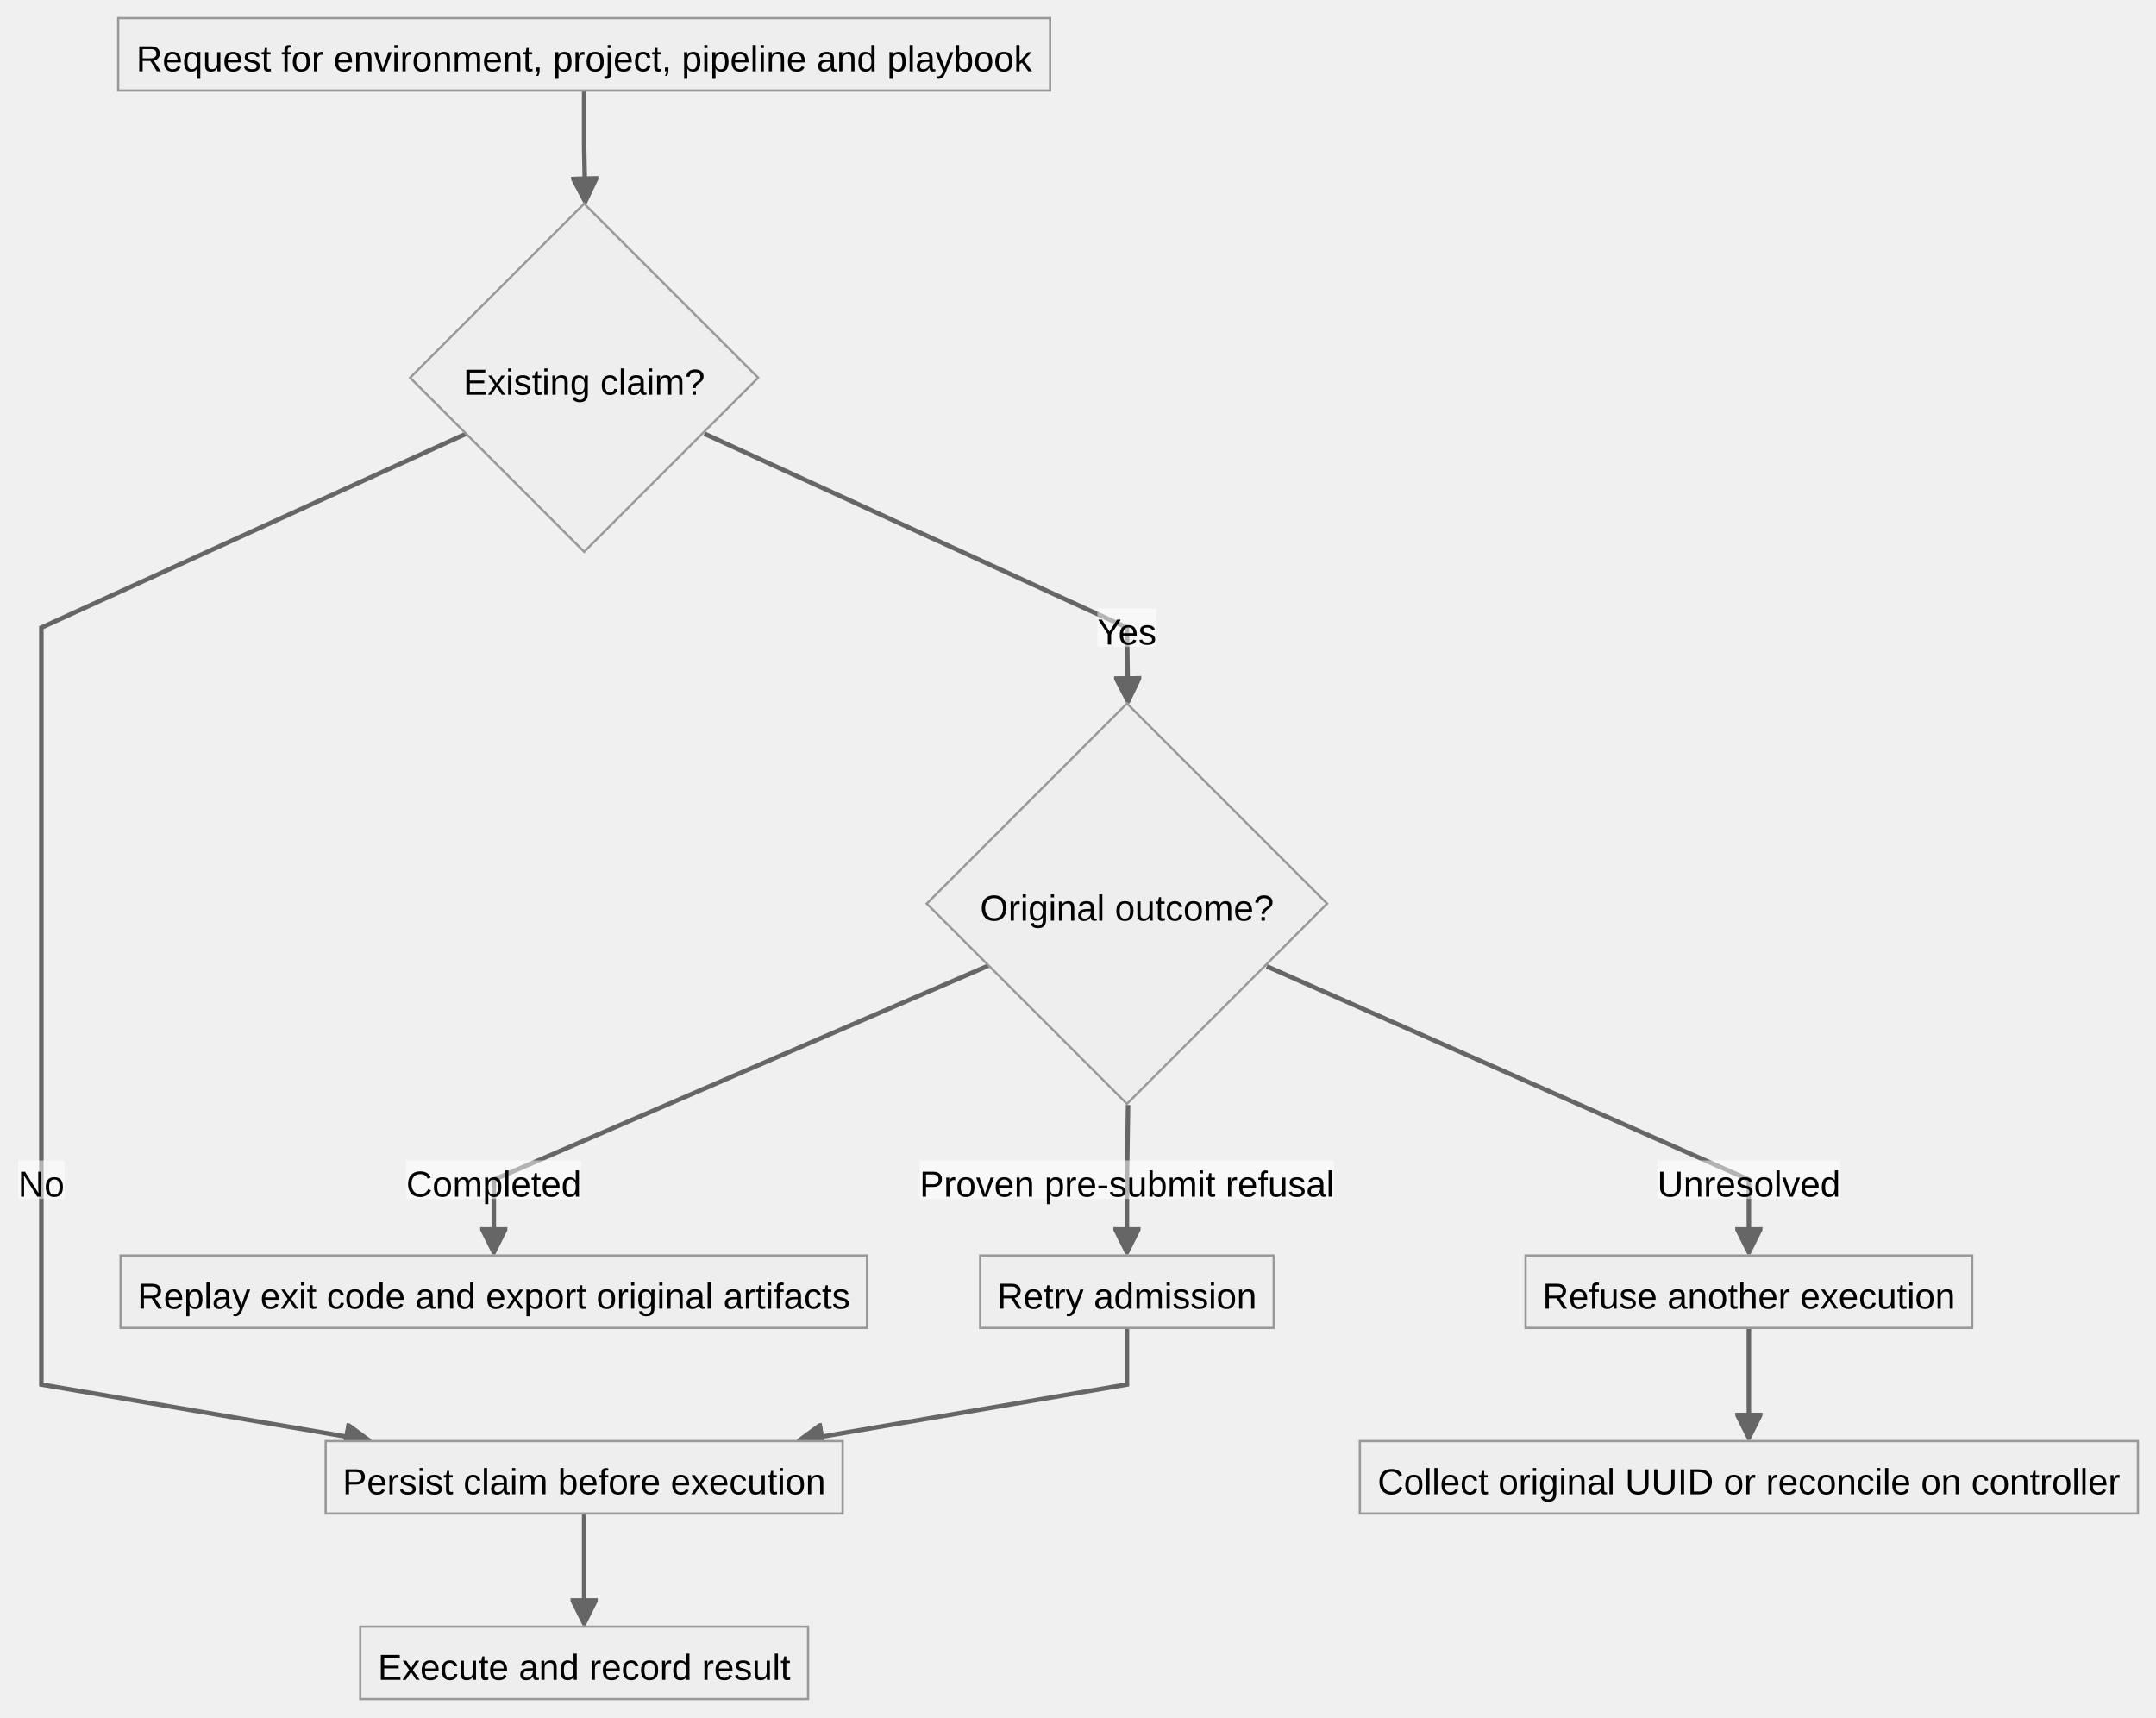
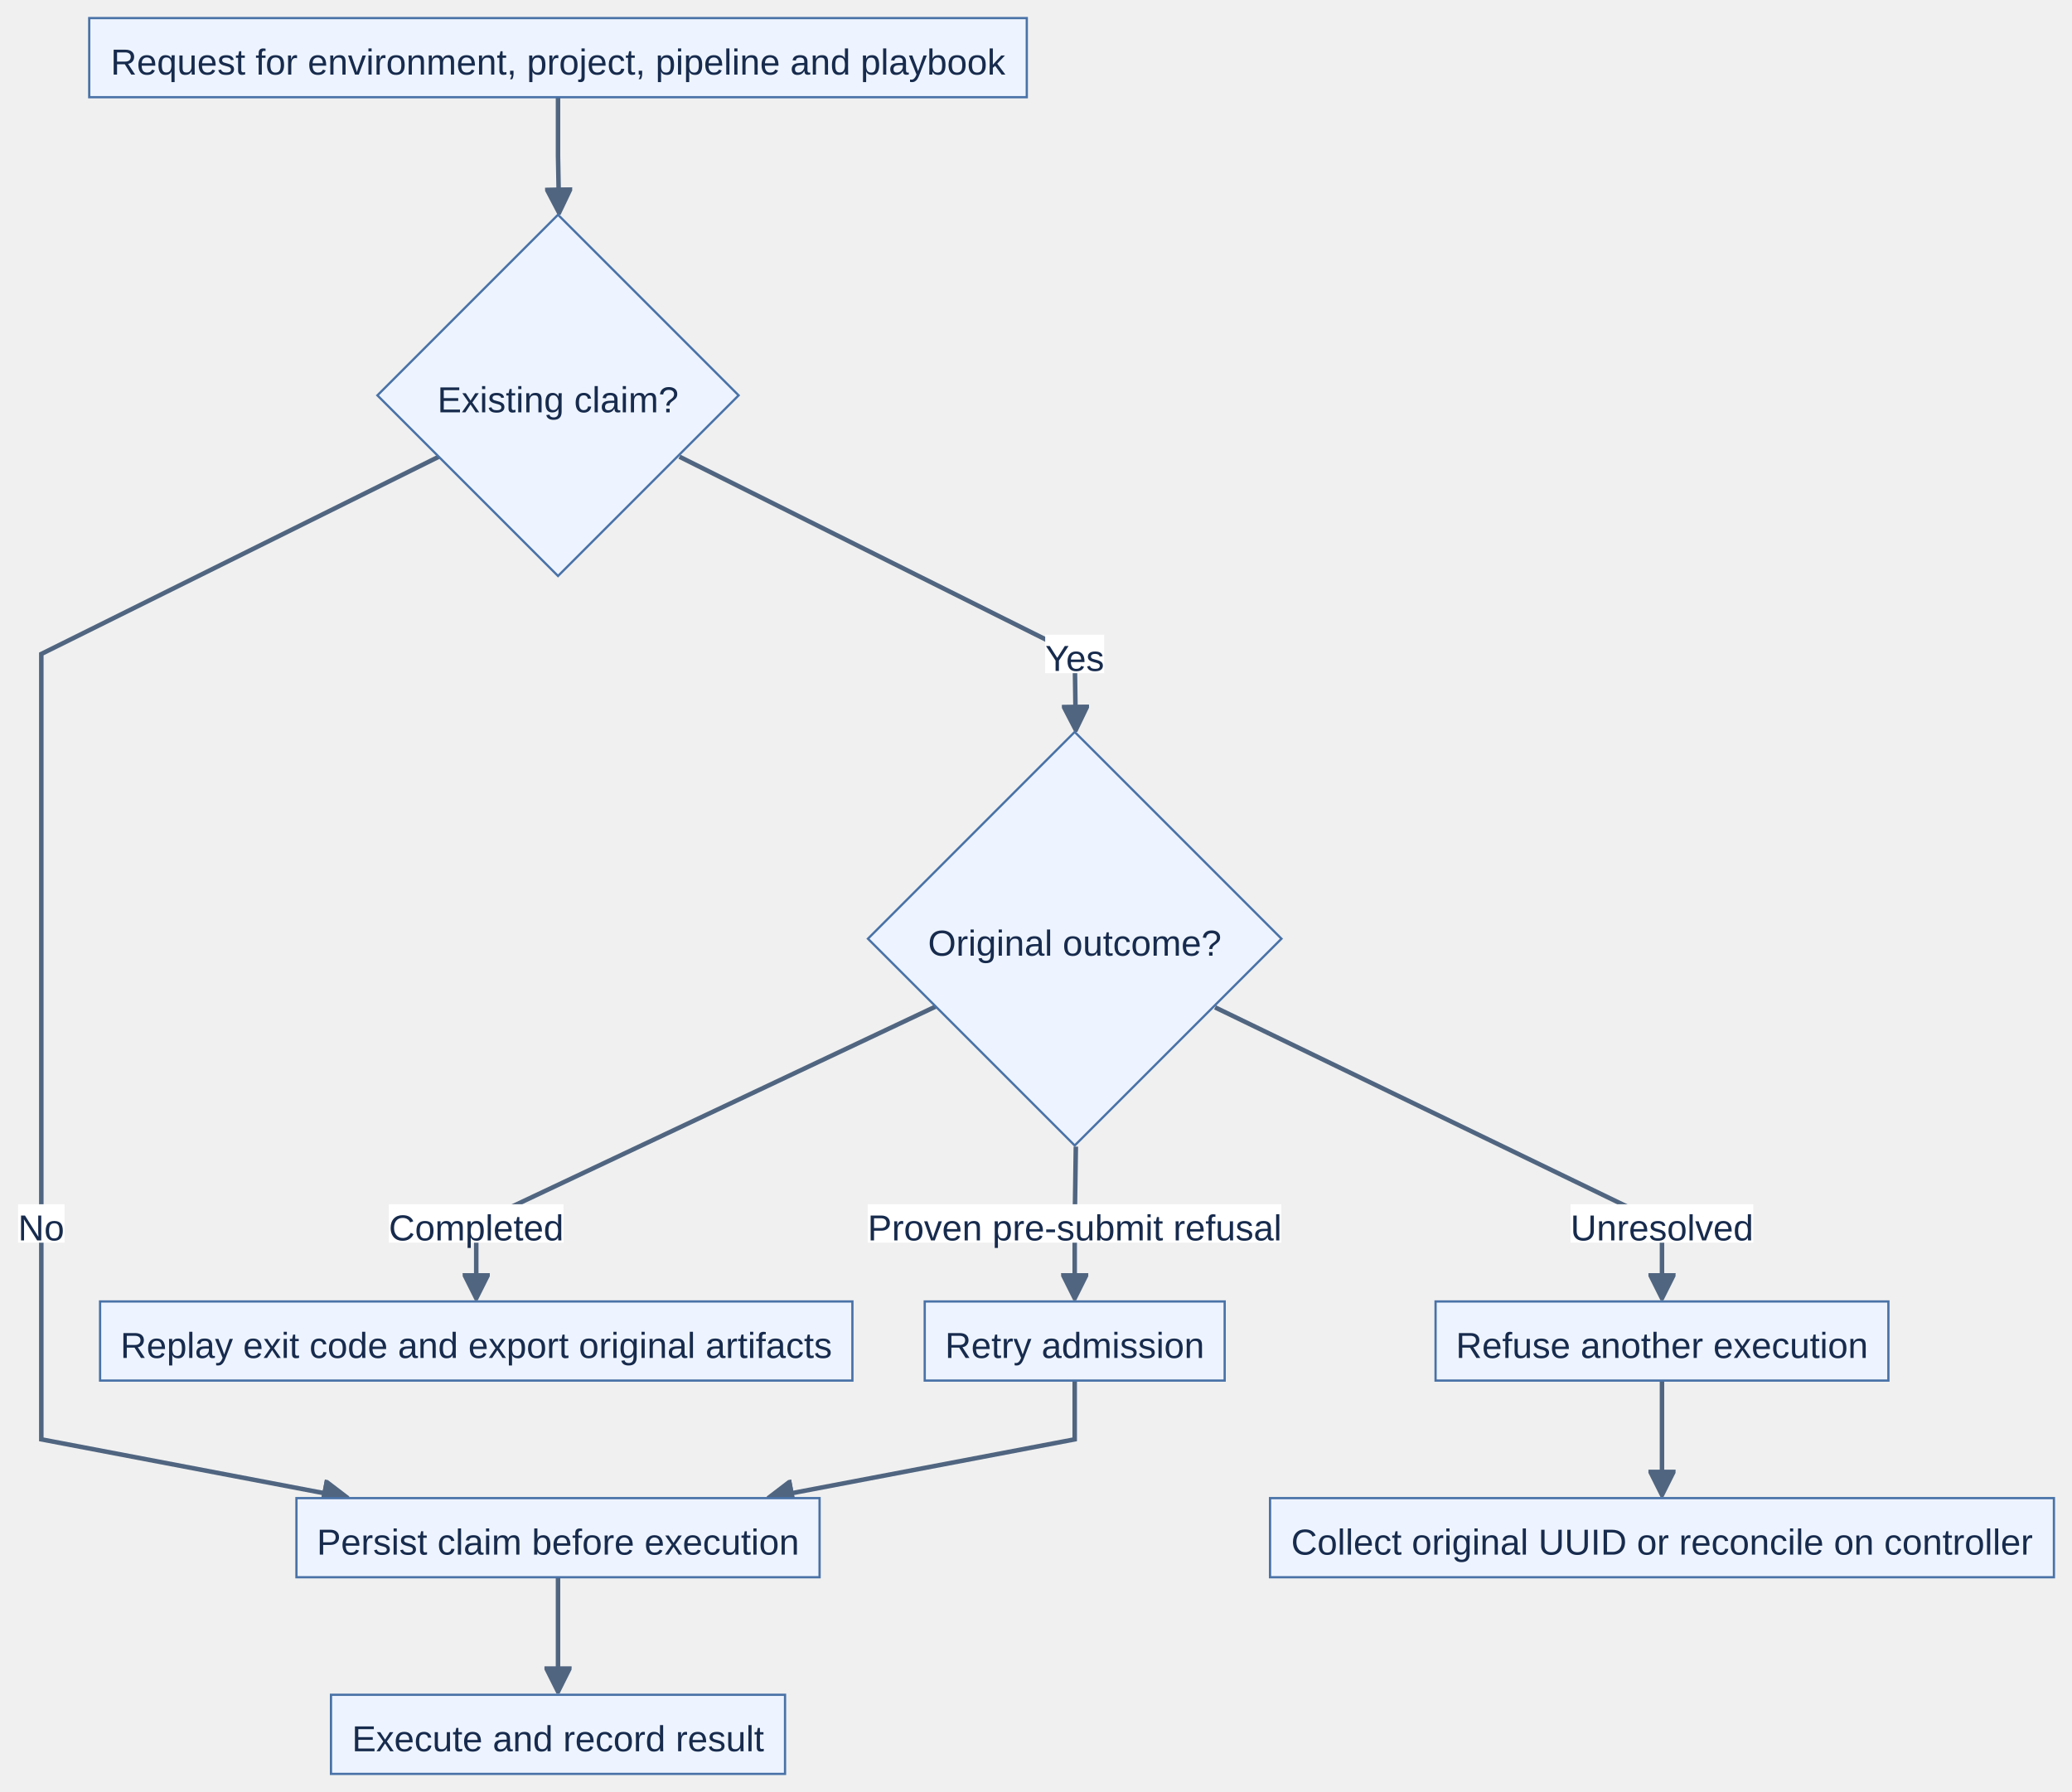
- <svg xmlns="http://www.w3.org/2000/svg" aria-roledescription="flowchart-v2" role="graphics-document document" viewBox="-8 -8 952.697 758.75" height="758.75" width="952.697" id="gitlab-diagram-2">
-   <style>#gitlab-diagram-2{font-family:Arial,sans-serif;font-size:16px;fill:#000000;}#gitlab-diagram-2 .error-icon{fill:#552222;}#gitlab-diagram-2 .error-text{fill:#552222;stroke:#552222;}#gitlab-diagram-2 .edge-thickness-normal{stroke-width:2px;}#gitlab-diagram-2 .edge-thickness-thick{stroke-width:3.5px;}#gitlab-diagram-2 .edge-pattern-solid{stroke-dasharray:0;}#gitlab-diagram-2 .edge-pattern-dashed{stroke-dasharray:3;}#gitlab-diagram-2 .edge-pattern-dotted{stroke-dasharray:2;}#gitlab-diagram-2 .marker{fill:#666;stroke:#666;}#gitlab-diagram-2 .marker.cross{stroke:#666;}#gitlab-diagram-2 svg{font-family:Arial,sans-serif;font-size:16px;}#gitlab-diagram-2 .label{font-family:Arial,sans-serif;color:#000000;}#gitlab-diagram-2 .cluster-label text{fill:#333;}#gitlab-diagram-2 .cluster-label span,#gitlab-diagram-2 p{color:#333;}#gitlab-diagram-2 .label text,#gitlab-diagram-2 span,#gitlab-diagram-2 p{fill:#000000;color:#000000;}#gitlab-diagram-2 .node rect,#gitlab-diagram-2 .node circle,#gitlab-diagram-2 .node ellipse,#gitlab-diagram-2 .node polygon,#gitlab-diagram-2 .node path{fill:#eee;stroke:#999;stroke-width:1px;}#gitlab-diagram-2 .flowchart-label text{text-anchor:middle;}#gitlab-diagram-2 .node .katex path{fill:#000;stroke:#000;stroke-width:1px;}#gitlab-diagram-2 .node .label{text-align:center;}#gitlab-diagram-2 .node.clickable{cursor:pointer;}#gitlab-diagram-2 .arrowheadPath{fill:#333333;}#gitlab-diagram-2 .edgePath .path{stroke:#666;stroke-width:2.0px;}#gitlab-diagram-2 .flowchart-link{stroke:#666;fill:none;}#gitlab-diagram-2 .edgeLabel{background-color:white;text-align:center;}#gitlab-diagram-2 .edgeLabel rect{opacity:0.5;background-color:white;fill:white;}#gitlab-diagram-2 .labelBkg{background-color:rgba(255, 255, 255, 0.5);}#gitlab-diagram-2 .cluster rect{fill:hsl(0, 0%, 98.922%);stroke:#707070;stroke-width:1px;}#gitlab-diagram-2 .cluster text{fill:#333;}#gitlab-diagram-2 .cluster span,#gitlab-diagram-2 p{color:#333;}#gitlab-diagram-2 div.mermaidTooltip{position:absolute;text-align:center;max-width:200px;padding:2px;font-family:Arial,sans-serif;font-size:12px;background:hsl(-160, 0%, 93.333%);border:1px solid #707070;border-radius:2px;pointer-events:none;z-index:100;}#gitlab-diagram-2 .flowchartTitleText{text-anchor:middle;font-size:18px;fill:#000000;}#gitlab-diagram-2 :root{--mermaid-font-family:Arial,sans-serif;}</style>
+ <svg xmlns="http://www.w3.org/2000/svg" id="my-svg" width="916.697" height="792.75" viewBox="-8 -8 916.697 792.75" role="graphics-document document" aria-roledescription="flowchart-v2" aria-describedby="chart-desc-my-svg" aria-labelledby="chart-title-my-svg" style="background-color: white;">
+   <style>#my-svg{font-family:Arial,sans-serif;font-size:16px;fill:#172b4d;}#my-svg .error-icon{fill:#f8fafc;}#my-svg .error-text{fill:#070503;stroke:#070503;}#my-svg .edge-thickness-normal{stroke-width:2px;}#my-svg .edge-thickness-thick{stroke-width:3.5px;}#my-svg .edge-pattern-solid{stroke-dasharray:0;}#my-svg .edge-pattern-dashed{stroke-dasharray:3;}#my-svg .edge-pattern-dotted{stroke-dasharray:2;}#my-svg .marker{fill:#506580;stroke:#506580;}#my-svg .marker.cross{stroke:#506580;}#my-svg svg{font-family:Arial,sans-serif;font-size:16px;}#my-svg .label{font-family:Arial,sans-serif;color:#172b4d;}#my-svg .cluster-label text{fill:#070503;}#my-svg .cluster-label span,#my-svg p{color:#070503;}#my-svg .label text,#my-svg span,#my-svg p{fill:#172b4d;color:#172b4d;}#my-svg .node rect,#my-svg .node circle,#my-svg .node ellipse,#my-svg .node polygon,#my-svg .node path{fill:#eef4ff;stroke:#4972a7;stroke-width:1px;}#my-svg .flowchart-label text{text-anchor:middle;}#my-svg .node .katex path{fill:#000;stroke:#000;stroke-width:1px;}#my-svg .node .label{text-align:center;}#my-svg .node.clickable{cursor:pointer;}#my-svg .arrowheadPath{fill:#0b0b0b;}#my-svg .edgePath .path{stroke:#506580;stroke-width:2.0px;}#my-svg .flowchart-link{stroke:#506580;fill:none;}#my-svg .edgeLabel{background-color:#ffffff;text-align:center;}#my-svg .edgeLabel rect{opacity:0.5;background-color:#ffffff;fill:#ffffff;}#my-svg .labelBkg{background-color:rgba(255, 255, 255, 0.5);}#my-svg .cluster rect{fill:#f8fafc;stroke:#cbd5e1;stroke-width:1px;}#my-svg .cluster text{fill:#070503;}#my-svg .cluster span,#my-svg p{color:#070503;}#my-svg div.mermaidTooltip{position:absolute;text-align:center;max-width:200px;padding:2px;font-family:Arial,sans-serif;font-size:12px;background:#f8fafc;border:1px solid hsl(210, 0%, 88.039%);border-radius:2px;pointer-events:none;z-index:100;}#my-svg .flowchartTitleText{text-anchor:middle;font-size:18px;fill:#172b4d;}#my-svg .edgeLabel rect{opacity:1!important;}#my-svg :root{--mermaid-font-family:Arial,sans-serif;}</style>
  <g>
-     <marker orient="auto" markerHeight="12" markerWidth="12" markerUnits="userSpaceOnUse" refY="5" refX="6" viewBox="0 0 10 10" class="marker flowchart" id="gitlab-diagram-2_flowchart-pointEnd">
-       <path style="background-color:white;stroke-width: 1; stroke-dasharray: 1, 0;" class="arrowMarkerPath" d="M 0 0 L 10 5 L 0 10 z" />
+     <marker id="my-svg_flowchart-pointEnd" class="marker flowchart" viewBox="0 0 10 10" refX="6" refY="5" markerUnits="userSpaceOnUse" markerWidth="12" markerHeight="12" orient="auto">
+       <path d="M 0 0 L 10 5 L 0 10 z" class="arrowMarkerPath" style="stroke-width: 1; stroke-dasharray: 1, 0;" />
    </marker>
-     <marker orient="auto" markerHeight="12" markerWidth="12" markerUnits="userSpaceOnUse" refY="5" refX="4.5" viewBox="0 0 10 10" class="marker flowchart" id="gitlab-diagram-2_flowchart-pointStart">
-       <path style="stroke-width: 1; stroke-dasharray: 1, 0;" class="arrowMarkerPath" d="M 0 5 L 10 10 L 10 0 z" />
+     <marker id="my-svg_flowchart-pointStart" class="marker flowchart" viewBox="0 0 10 10" refX="4.5" refY="5" markerUnits="userSpaceOnUse" markerWidth="12" markerHeight="12" orient="auto">
+       <path d="M 0 5 L 10 10 L 10 0 z" class="arrowMarkerPath" style="stroke-width: 1; stroke-dasharray: 1, 0;" />
    </marker>
-     <marker orient="auto" markerHeight="11" markerWidth="11" markerUnits="userSpaceOnUse" refY="5" refX="11" viewBox="0 0 10 10" class="marker flowchart" id="gitlab-diagram-2_flowchart-circleEnd">
-       <circle style="stroke-width: 1; stroke-dasharray: 1, 0;" class="arrowMarkerPath" r="5" cy="5" cx="5" />
+     <marker id="my-svg_flowchart-circleEnd" class="marker flowchart" viewBox="0 0 10 10" refX="11" refY="5" markerUnits="userSpaceOnUse" markerWidth="11" markerHeight="11" orient="auto">
+       <circle cx="5" cy="5" r="5" class="arrowMarkerPath" style="stroke-width: 1; stroke-dasharray: 1, 0;" />
    </marker>
-     <marker orient="auto" markerHeight="11" markerWidth="11" markerUnits="userSpaceOnUse" refY="5" refX="-1" viewBox="0 0 10 10" class="marker flowchart" id="gitlab-diagram-2_flowchart-circleStart">
-       <circle style="stroke-width: 1; stroke-dasharray: 1, 0;" class="arrowMarkerPath" r="5" cy="5" cx="5" />
+     <marker id="my-svg_flowchart-circleStart" class="marker flowchart" viewBox="0 0 10 10" refX="-1" refY="5" markerUnits="userSpaceOnUse" markerWidth="11" markerHeight="11" orient="auto">
+       <circle cx="5" cy="5" r="5" class="arrowMarkerPath" style="stroke-width: 1; stroke-dasharray: 1, 0;" />
    </marker>
-     <marker orient="auto" markerHeight="11" markerWidth="11" markerUnits="userSpaceOnUse" refY="5.2" refX="12" viewBox="0 0 11 11" class="marker cross flowchart" id="gitlab-diagram-2_flowchart-crossEnd">
-       <path style="stroke-width: 2; stroke-dasharray: 1, 0;" class="arrowMarkerPath" d="M 1,1 l 9,9 M 10,1 l -9,9" />
+     <marker id="my-svg_flowchart-crossEnd" class="marker cross flowchart" viewBox="0 0 11 11" refX="12" refY="5.2" markerUnits="userSpaceOnUse" markerWidth="11" markerHeight="11" orient="auto">
+       <path d="M 1,1 l 9,9 M 10,1 l -9,9" class="arrowMarkerPath" style="stroke-width: 2; stroke-dasharray: 1, 0;" />
    </marker>
-     <marker orient="auto" markerHeight="11" markerWidth="11" markerUnits="userSpaceOnUse" refY="5.2" refX="-1" viewBox="0 0 11 11" class="marker cross flowchart" id="gitlab-diagram-2_flowchart-crossStart">
-       <path style="stroke-width: 2; stroke-dasharray: 1, 0;" class="arrowMarkerPath" d="M 1,1 l 9,9 M 10,1 l -9,9" />
+     <marker id="my-svg_flowchart-crossStart" class="marker cross flowchart" viewBox="0 0 11 11" refX="-1" refY="5.2" markerUnits="userSpaceOnUse" markerWidth="11" markerHeight="11" orient="auto">
+       <path d="M 1,1 l 9,9 M 10,1 l -9,9" class="arrowMarkerPath" style="stroke-width: 2; stroke-dasharray: 1, 0;" />
    </marker>
    <g class="root">
      <g class="clusters" />
      <g class="edgePaths">
-         <path marker-end="url(#gitlab-diagram-2_flowchart-pointEnd)" style="fill:none;" class="edge-thickness-normal edge-pattern-solid flowchart-link LS-R LE-K" id="L-R-K-0" d="M250.125,32L250.125,57L250.521,77.201" />
-         <path marker-end="url(#gitlab-diagram-2_flowchart-pointEnd)" style="fill:none;" class="edge-thickness-normal edge-pattern-solid flowchart-link LS-K LE-C" id="L-K-C-0" d="M197.963,183.643L10.277,269.305L10.277,391.277L10.277,513.25L10.277,562.75L10.277,603.75L151.302,627.857" />
-         <path marker-end="url(#gitlab-diagram-2_flowchart-pointEnd)" style="fill:none;" class="edge-thickness-normal edge-pattern-solid flowchart-link LS-C LE-D" id="L-C-D-0" d="M250.125,660.75L250.125,685.75L250.125,705.45" />
-         <path marker-end="url(#gitlab-diagram-2_flowchart-pointEnd)" style="fill:none;" class="edge-thickness-normal edge-pattern-solid flowchart-link LS-K LE-S" id="L-K-S-0" d="M303.287,183.643L489.973,269.305L490.395,298.005" />
-         <path marker-end="url(#gitlab-diagram-2_flowchart-pointEnd)" style="fill:none;" class="edge-thickness-normal edge-pattern-solid flowchart-link LS-S LE-P" id="L-S-P-0" d="M428.861,418.638L210.199,513.25L210.199,541.45" />
-         <path marker-end="url(#gitlab-diagram-2_flowchart-pointEnd)" style="fill:none;" class="edge-thickness-normal edge-pattern-solid flowchart-link LS-S LE-A" id="L-S-A-0" d="M490.473,480.25L489.973,513.25L489.973,541.45" />
-         <path marker-end="url(#gitlab-diagram-2_flowchart-pointEnd)" style="fill:none;" class="edge-thickness-normal edge-pattern-solid flowchart-link LS-A LE-C" id="L-A-C-0" d="M489.973,578.75L489.973,603.75L348.948,627.857" />
-         <path marker-end="url(#gitlab-diagram-2_flowchart-pointEnd)" style="fill:none;" class="edge-thickness-normal edge-pattern-solid flowchart-link LS-S LE-H" id="L-S-H-0" d="M551.749,418.973L764.795,513.25L764.795,541.45" />
-         <path marker-end="url(#gitlab-diagram-2_flowchart-pointEnd)" style="fill:none;" class="edge-thickness-normal edge-pattern-solid flowchart-link LS-H LE-F" id="L-H-F-0" d="M764.795,578.75L764.795,603.75L764.795,623.45" />
+         <path d="M238.875,35L238.875,61L239.275,82.201" id="L-R-K-0" class="edge-thickness-normal edge-pattern-solid flowchart-link LS-R LE-K" style="fill:none;" marker-end="url(#my-svg_flowchart-pointEnd)" />
+         <path d="M186.123,194.053L10.277,281.305L10.277,407.277L10.277,533.25L10.277,585.25L10.277,628.75L141.704,653.759" id="L-K-C-0" class="edge-thickness-normal edge-pattern-solid flowchart-link LS-K LE-C" style="fill:none;" marker-end="url(#my-svg_flowchart-pointEnd)" />
+         <path d="M238.875,689.75L238.875,715.75L238.875,736.45" id="L-C-D-0" class="edge-thickness-normal edge-pattern-solid flowchart-link LS-C LE-D" style="fill:none;" marker-end="url(#my-svg_flowchart-pointEnd)" />
+         <path d="M292.627,194.053L467.473,281.305L467.897,311.005" id="L-K-S-0" class="edge-thickness-normal edge-pattern-solid flowchart-link LS-K LE-S" style="fill:none;" marker-end="url(#my-svg_flowchart-pointEnd)" />
+         <path d="M405.99,437.267L202.699,533.25L202.699,562.45" id="L-S-P-0" class="edge-thickness-normal edge-pattern-solid flowchart-link LS-S LE-P" style="fill:none;" marker-end="url(#my-svg_flowchart-pointEnd)" />
+         <path d="M467.973,499.25L467.473,533.25L467.473,562.45" id="L-S-A-0" class="edge-thickness-normal edge-pattern-solid flowchart-link LS-S LE-A" style="fill:none;" marker-end="url(#my-svg_flowchart-pointEnd)" />
+         <path d="M467.473,602.75L467.473,628.75L336.046,653.759" id="L-A-C-0" class="edge-thickness-normal edge-pattern-solid flowchart-link LS-A LE-C" style="fill:none;" marker-end="url(#my-svg_flowchart-pointEnd)" />
+         <path d="M529.577,437.646L727.295,533.25L727.295,562.45" id="L-S-H-0" class="edge-thickness-normal edge-pattern-solid flowchart-link LS-S LE-H" style="fill:none;" marker-end="url(#my-svg_flowchart-pointEnd)" />
+         <path d="M727.295,602.75L727.295,628.75L727.295,649.45" id="L-H-F-0" class="edge-thickness-normal edge-pattern-solid flowchart-link LS-H LE-F" style="fill:none;" marker-end="url(#my-svg_flowchart-pointEnd)" />
      </g>
      <g class="edgeLabels">
        <g class="edgeLabel">
-           <g transform="translate(0, 0)" class="label">
-             <rect height="0" width="0" ry="0" rx="0" />
+           <g class="label" transform="translate(0, 0)">
+             <rect rx="0" ry="0" width="0" height="0" />
            <text style="">
-               <tspan class="row" x="0" dy="1em" xml:space="preserve" />
+               <tspan xml:space="preserve" dy="1em" x="0" class="row" />
            </text>
          </g>
        </g>
-         <g transform="translate(10.27734, 513.25)" class="edgeLabel">
-           <g transform="translate(-10.27734, -8.5)" class="label">
-             <rect height="17" width="20.544" ry="0" rx="0" />
+         <g class="edgeLabel" transform="translate(10.27734, 533.25)">
+           <g class="label" transform="translate(-10.27734, -8.5)">
+             <rect rx="0" ry="0" width="20.544" height="17" />
            <text style="">
-               <tspan class="row" x="0" dy="1em" xml:space="preserve">No</tspan>
+               <tspan xml:space="preserve" dy="1em" x="0" class="row">No</tspan>
            </text>
          </g>
        </g>
        <g class="edgeLabel">
-           <g transform="translate(0, 0)" class="label">
-             <rect height="0" width="0" ry="0" rx="0" />
+           <g class="label" transform="translate(0, 0)">
+             <rect rx="0" ry="0" width="0" height="0" />
            <text style="">
-               <tspan class="row" x="0" dy="1em" xml:space="preserve" />
+               <tspan xml:space="preserve" dy="1em" x="0" class="row" />
            </text>
          </g>
        </g>
-         <g transform="translate(489.9727, 269.3047)" class="edgeLabel">
-           <g transform="translate(-13.05469, -8.5)" class="label">
-             <rect height="17" width="26.084" ry="0" rx="0" />
+         <g class="edgeLabel" transform="translate(467.4727, 281.3047)">
+           <g class="label" transform="translate(-13.05469, -8.5)">
+             <rect rx="0" ry="0" width="26.084" height="17" />
            <text style="">
-               <tspan class="row" x="0" dy="1em" xml:space="preserve">Yes</tspan>
+               <tspan xml:space="preserve" dy="1em" x="0" class="row">Yes</tspan>
            </text>
          </g>
        </g>
-         <g transform="translate(210.1992, 513.25)" class="edgeLabel">
-           <g transform="translate(-38.6875, -8.5)" class="label">
-             <rect height="17" width="77.313" ry="0" rx="0" />
+         <g class="edgeLabel" transform="translate(202.6992, 533.25)">
+           <g class="label" transform="translate(-38.6875, -8.5)">
+             <rect rx="0" ry="0" width="77.313" height="17" />
            <text style="">
-               <tspan class="row" x="0" dy="1em" xml:space="preserve">Completed</tspan>
+               <tspan xml:space="preserve" dy="1em" x="0" class="row">Completed</tspan>
            </text>
          </g>
        </g>
-         <g transform="translate(489.9727, 513.25)" class="edgeLabel">
-           <g transform="translate(-91.59375, -8.5)" class="label">
-             <rect height="17" width="183.018" ry="0" rx="0" />
+         <g class="edgeLabel" transform="translate(467.4727, 533.25)">
+           <g class="label" transform="translate(-91.59375, -8.5)">
+             <rect rx="0" ry="0" width="183.018" height="17" />
            <text style="">
-               <tspan class="row" x="0" dy="1em" xml:space="preserve">Proven pre-submit refusal</tspan>
+               <tspan xml:space="preserve" dy="1em" x="0" class="row">Proven pre-submit refusal</tspan>
            </text>
          </g>
        </g>
        <g class="edgeLabel">
-           <g transform="translate(0, 0)" class="label">
-             <rect height="0" width="0" ry="0" rx="0" />
+           <g class="label" transform="translate(0, 0)">
+             <rect rx="0" ry="0" width="0" height="0" />
            <text style="">
-               <tspan class="row" x="0" dy="1em" xml:space="preserve" />
+               <tspan xml:space="preserve" dy="1em" x="0" class="row" />
            </text>
          </g>
        </g>
-         <g transform="translate(764.7949, 513.25)" class="edgeLabel">
-           <g transform="translate(-40.46875, -8.5)" class="label">
-             <rect height="17" width="80.86" ry="0" rx="0" />
+         <g class="edgeLabel" transform="translate(727.2949, 533.25)">
+           <g class="label" transform="translate(-40.46875, -8.5)">
+             <rect rx="0" ry="0" width="80.86" height="17" />
            <text style="">
-               <tspan class="row" x="0" dy="1em" xml:space="preserve">Unresolved</tspan>
+               <tspan xml:space="preserve" dy="1em" x="0" class="row">Unresolved</tspan>
            </text>
          </g>
        </g>
        <g class="edgeLabel">
-           <g transform="translate(0, 0)" class="label">
-             <rect height="0" width="0" ry="0" rx="0" />
+           <g class="label" transform="translate(0, 0)">
+             <rect rx="0" ry="0" width="0" height="0" />
            <text style="">
-               <tspan class="row" x="0" dy="1em" xml:space="preserve" />
+               <tspan xml:space="preserve" dy="1em" x="0" class="row" />
            </text>
          </g>
        </g>
      </g>
      <g class="nodes">
-         <g transform="translate(250.125, 16)" data-id="R" data-node="true" id="flowchart-R-26" class="node default default flowchart-label">
-           <rect height="32" width="411.797" y="-16" x="-205.898" ry="0" rx="0" style="" class="basic label-container" />
-           <g transform="translate(0, -8.5)" style="" class="label">
+         <g class="node default default flowchart-label" id="flowchart-R-0" data-node="true" data-id="R" transform="translate(238.875, 17.5)">
+           <rect class="basic label-container" style="" rx="0" ry="0" x="-207.398" y="-17.5" width="414.797" height="35" />
+           <g class="label" style="" transform="translate(0, -8.5)">
            <rect />
            <text style="">
-               <tspan class="row" x="0" dy="1em" xml:space="preserve">Request for environment, project, pipeline and playbook</tspan>
+               <tspan xml:space="preserve" dy="1em" x="0" class="row">Request for environment, project, pipeline and playbook</tspan>
            </text>
          </g>
        </g>
-         <g transform="translate(250.125, 158.9023)" data-id="K" data-node="true" id="flowchart-K-27" class="node default default flowchart-label">
-           <polygon style="" transform="translate(-76.90234,76.90234)" class="label-container" points="76.902,0 153.805,-76.902 76.902,-153.805 0,-76.902" />
-           <g transform="translate(0, -8.5)" style="" class="label">
+         <g class="node default default flowchart-label" id="flowchart-K-1" data-node="true" data-id="K" transform="translate(238.875, 166.9023)">
+           <polygon points="79.902,0 159.805,-79.902 79.902,-159.805 0,-79.902" class="label-container" transform="translate(-79.90234,79.90234)" style="" />
+           <g class="label" style="" transform="translate(0, -8.5)">
            <rect />
            <text style="">
-               <tspan class="row" x="0" dy="1em" xml:space="preserve">Existing claim?</tspan>
+               <tspan xml:space="preserve" dy="1em" x="0" class="row">Existing claim?</tspan>
            </text>
          </g>
        </g>
-         <g transform="translate(250.125, 644.75)" data-id="C" data-node="true" id="flowchart-C-29" class="node default default flowchart-label">
-           <rect height="32" width="228.438" y="-16" x="-114.219" ry="0" rx="0" style="" class="basic label-container" />
-           <g transform="translate(0, -8.5)" style="" class="label">
+         <g class="node default default flowchart-label" id="flowchart-C-3" data-node="true" data-id="C" transform="translate(238.875, 672.25)">
+           <rect class="basic label-container" style="" rx="0" ry="0" x="-115.719" y="-17.5" width="231.438" height="35" />
+           <g class="label" style="" transform="translate(0, -8.5)">
            <rect />
            <text style="">
-               <tspan class="row" x="0" dy="1em" xml:space="preserve">Persist claim before execution</tspan>
+               <tspan xml:space="preserve" dy="1em" x="0" class="row">Persist claim before execution</tspan>
            </text>
          </g>
        </g>
-         <g transform="translate(250.125, 726.75)" data-id="D" data-node="true" id="flowchart-D-31" class="node default default flowchart-label">
-           <rect height="32" width="197.875" y="-16" x="-98.938" ry="0" rx="0" style="" class="basic label-container" />
-           <g transform="translate(0, -8.5)" style="" class="label">
+         <g class="node default default flowchart-label" id="flowchart-D-5" data-node="true" data-id="D" transform="translate(238.875, 759.25)">
+           <rect class="basic label-container" style="" rx="0" ry="0" x="-100.438" y="-17.5" width="200.875" height="35" />
+           <g class="label" style="" transform="translate(0, -8.5)">
            <rect />
            <text style="">
-               <tspan class="row" x="0" dy="1em" xml:space="preserve">Execute and record result</tspan>
+               <tspan xml:space="preserve" dy="1em" x="0" class="row">Execute and record result</tspan>
            </text>
          </g>
        </g>
-         <g transform="translate(489.9727, 391.2773)" data-id="S" data-node="true" id="flowchart-S-33" class="node default default flowchart-label">
-           <polygon style="" transform="translate(-88.47266,88.47266)" class="label-container" points="88.473,0 176.945,-88.473 88.473,-176.945 0,-88.473" />
-           <g transform="translate(0, -8.5)" style="" class="label">
+         <g class="node default default flowchart-label" id="flowchart-S-7" data-node="true" data-id="S" transform="translate(467.4727, 407.2773)">
+           <polygon points="91.473,0 182.945,-91.473 91.473,-182.945 0,-91.473" class="label-container" transform="translate(-91.47266,91.47266)" style="" />
+           <g class="label" style="" transform="translate(0, -8.5)">
            <rect />
            <text style="">
-               <tspan class="row" x="0" dy="1em" xml:space="preserve">Original outcome?</tspan>
+               <tspan xml:space="preserve" dy="1em" x="0" class="row">Original outcome?</tspan>
            </text>
          </g>
        </g>
-         <g transform="translate(210.1992, 562.75)" data-id="P" data-node="true" id="flowchart-P-35" class="node default default flowchart-label">
-           <rect height="32" width="329.844" y="-16" x="-164.922" ry="0" rx="0" style="" class="basic label-container" />
-           <g transform="translate(0, -8.5)" style="" class="label">
+         <g class="node default default flowchart-label" id="flowchart-P-9" data-node="true" data-id="P" transform="translate(202.6992, 585.25)">
+           <rect class="basic label-container" style="" rx="0" ry="0" x="-166.422" y="-17.5" width="332.844" height="35" />
+           <g class="label" style="" transform="translate(0, -8.5)">
            <rect />
            <text style="">
-               <tspan class="row" x="0" dy="1em" xml:space="preserve">Replay exit code and export original artifacts</tspan>
+               <tspan xml:space="preserve" dy="1em" x="0" class="row">Replay exit code and export original artifacts</tspan>
            </text>
          </g>
        </g>
-         <g transform="translate(489.9727, 562.75)" data-id="A" data-node="true" id="flowchart-A-37" class="node default default flowchart-label">
-           <rect height="32" width="129.703" y="-16" x="-64.852" ry="0" rx="0" style="" class="basic label-container" />
-           <g transform="translate(0, -8.5)" style="" class="label">
+         <g class="node default default flowchart-label" id="flowchart-A-11" data-node="true" data-id="A" transform="translate(467.4727, 585.25)">
+           <rect class="basic label-container" style="" rx="0" ry="0" x="-66.352" y="-17.5" width="132.703" height="35" />
+           <g class="label" style="" transform="translate(0, -8.5)">
            <rect />
            <text style="">
-               <tspan class="row" x="0" dy="1em" xml:space="preserve">Retry admission</tspan>
+               <tspan xml:space="preserve" dy="1em" x="0" class="row">Retry admission</tspan>
            </text>
          </g>
        </g>
-         <g transform="translate(764.7949, 562.75)" data-id="H" data-node="true" id="flowchart-H-41" class="node default default flowchart-label">
-           <rect height="32" width="197.344" y="-16" x="-98.672" ry="0" rx="0" style="" class="basic label-container" />
-           <g transform="translate(0, -8.5)" style="" class="label">
+         <g class="node default default flowchart-label" id="flowchart-H-15" data-node="true" data-id="H" transform="translate(727.2949, 585.25)">
+           <rect class="basic label-container" style="" rx="0" ry="0" x="-100.172" y="-17.5" width="200.344" height="35" />
+           <g class="label" style="" transform="translate(0, -8.5)">
            <rect />
            <text style="">
-               <tspan class="row" x="0" dy="1em" xml:space="preserve">Refuse another execution</tspan>
+               <tspan xml:space="preserve" dy="1em" x="0" class="row">Refuse another execution</tspan>
            </text>
          </g>
        </g>
-         <g transform="translate(764.7949, 644.75)" data-id="F" data-node="true" id="flowchart-F-43" class="node default default flowchart-label">
-           <rect height="32" width="343.805" y="-16" x="-171.902" ry="0" rx="0" style="" class="basic label-container" />
-           <g transform="translate(0, -8.5)" style="" class="label">
+         <g class="node default default flowchart-label" id="flowchart-F-17" data-node="true" data-id="F" transform="translate(727.2949, 672.25)">
+           <rect class="basic label-container" style="" rx="0" ry="0" x="-173.402" y="-17.5" width="346.805" height="35" />
+           <g class="label" style="" transform="translate(0, -8.5)">
            <rect />
            <text style="">
-               <tspan class="row" x="0" dy="1em" xml:space="preserve">Collect original UUID or reconcile on controller</tspan>
+               <tspan xml:space="preserve" dy="1em" x="0" class="row">Collect original UUID or reconcile on controller</tspan>
            </text>
          </g>
        </g>
      </g>
    </g>
  </g>
</svg>
